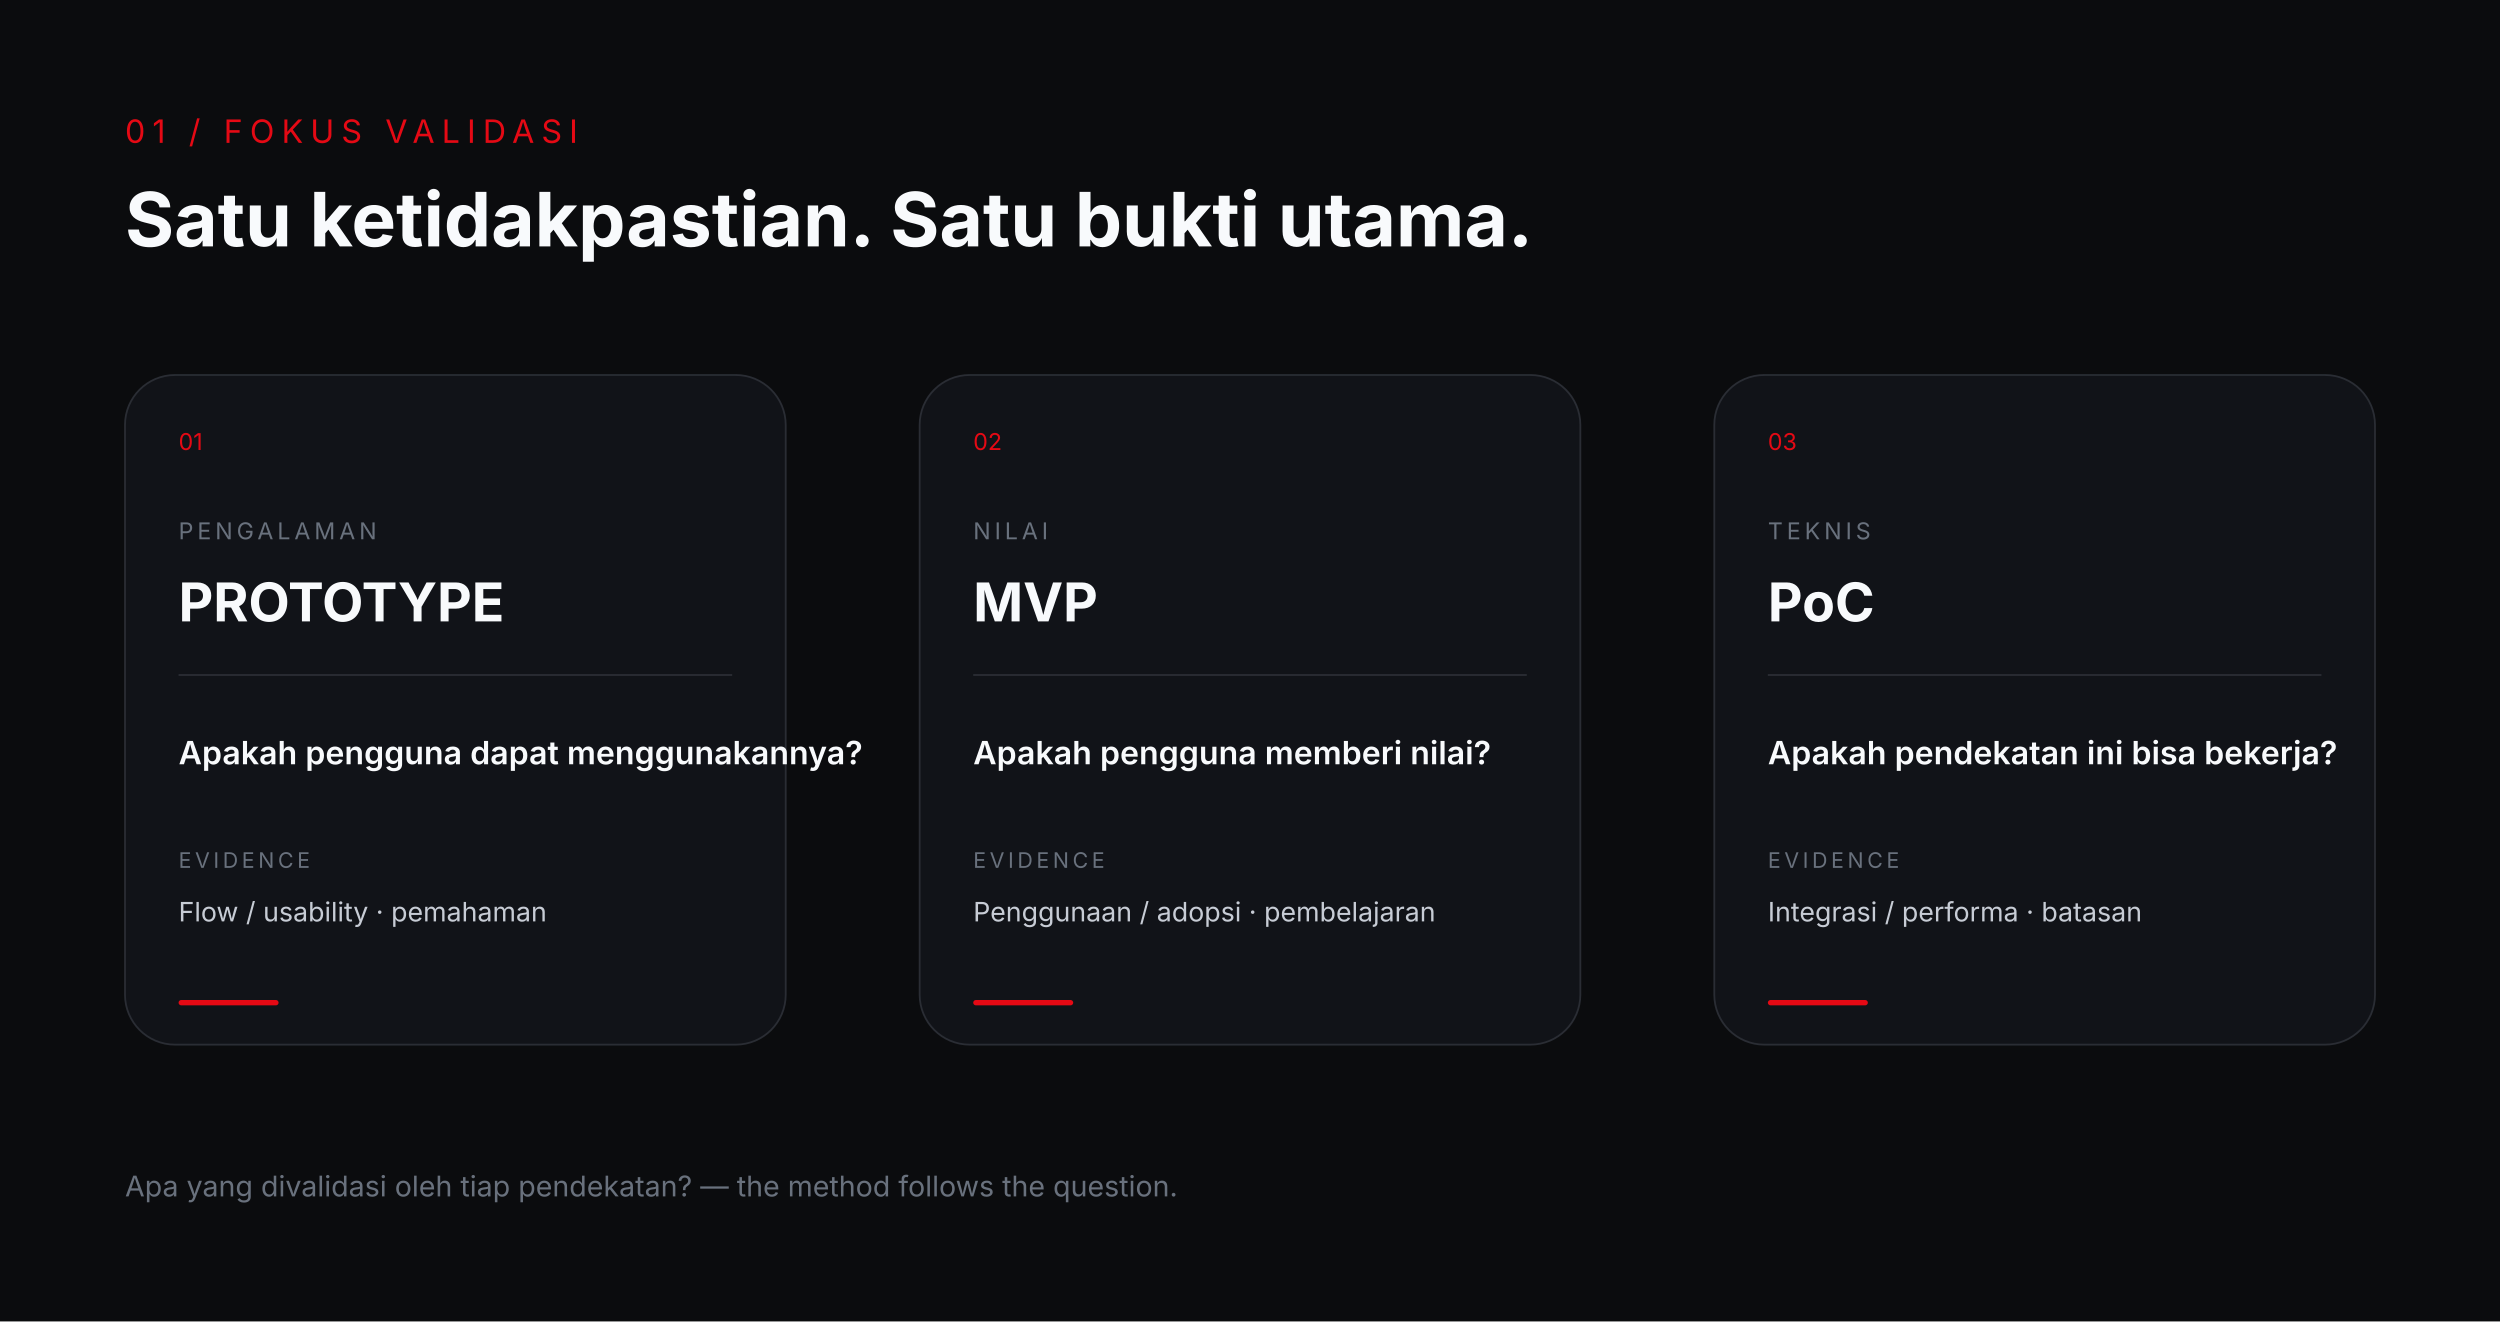
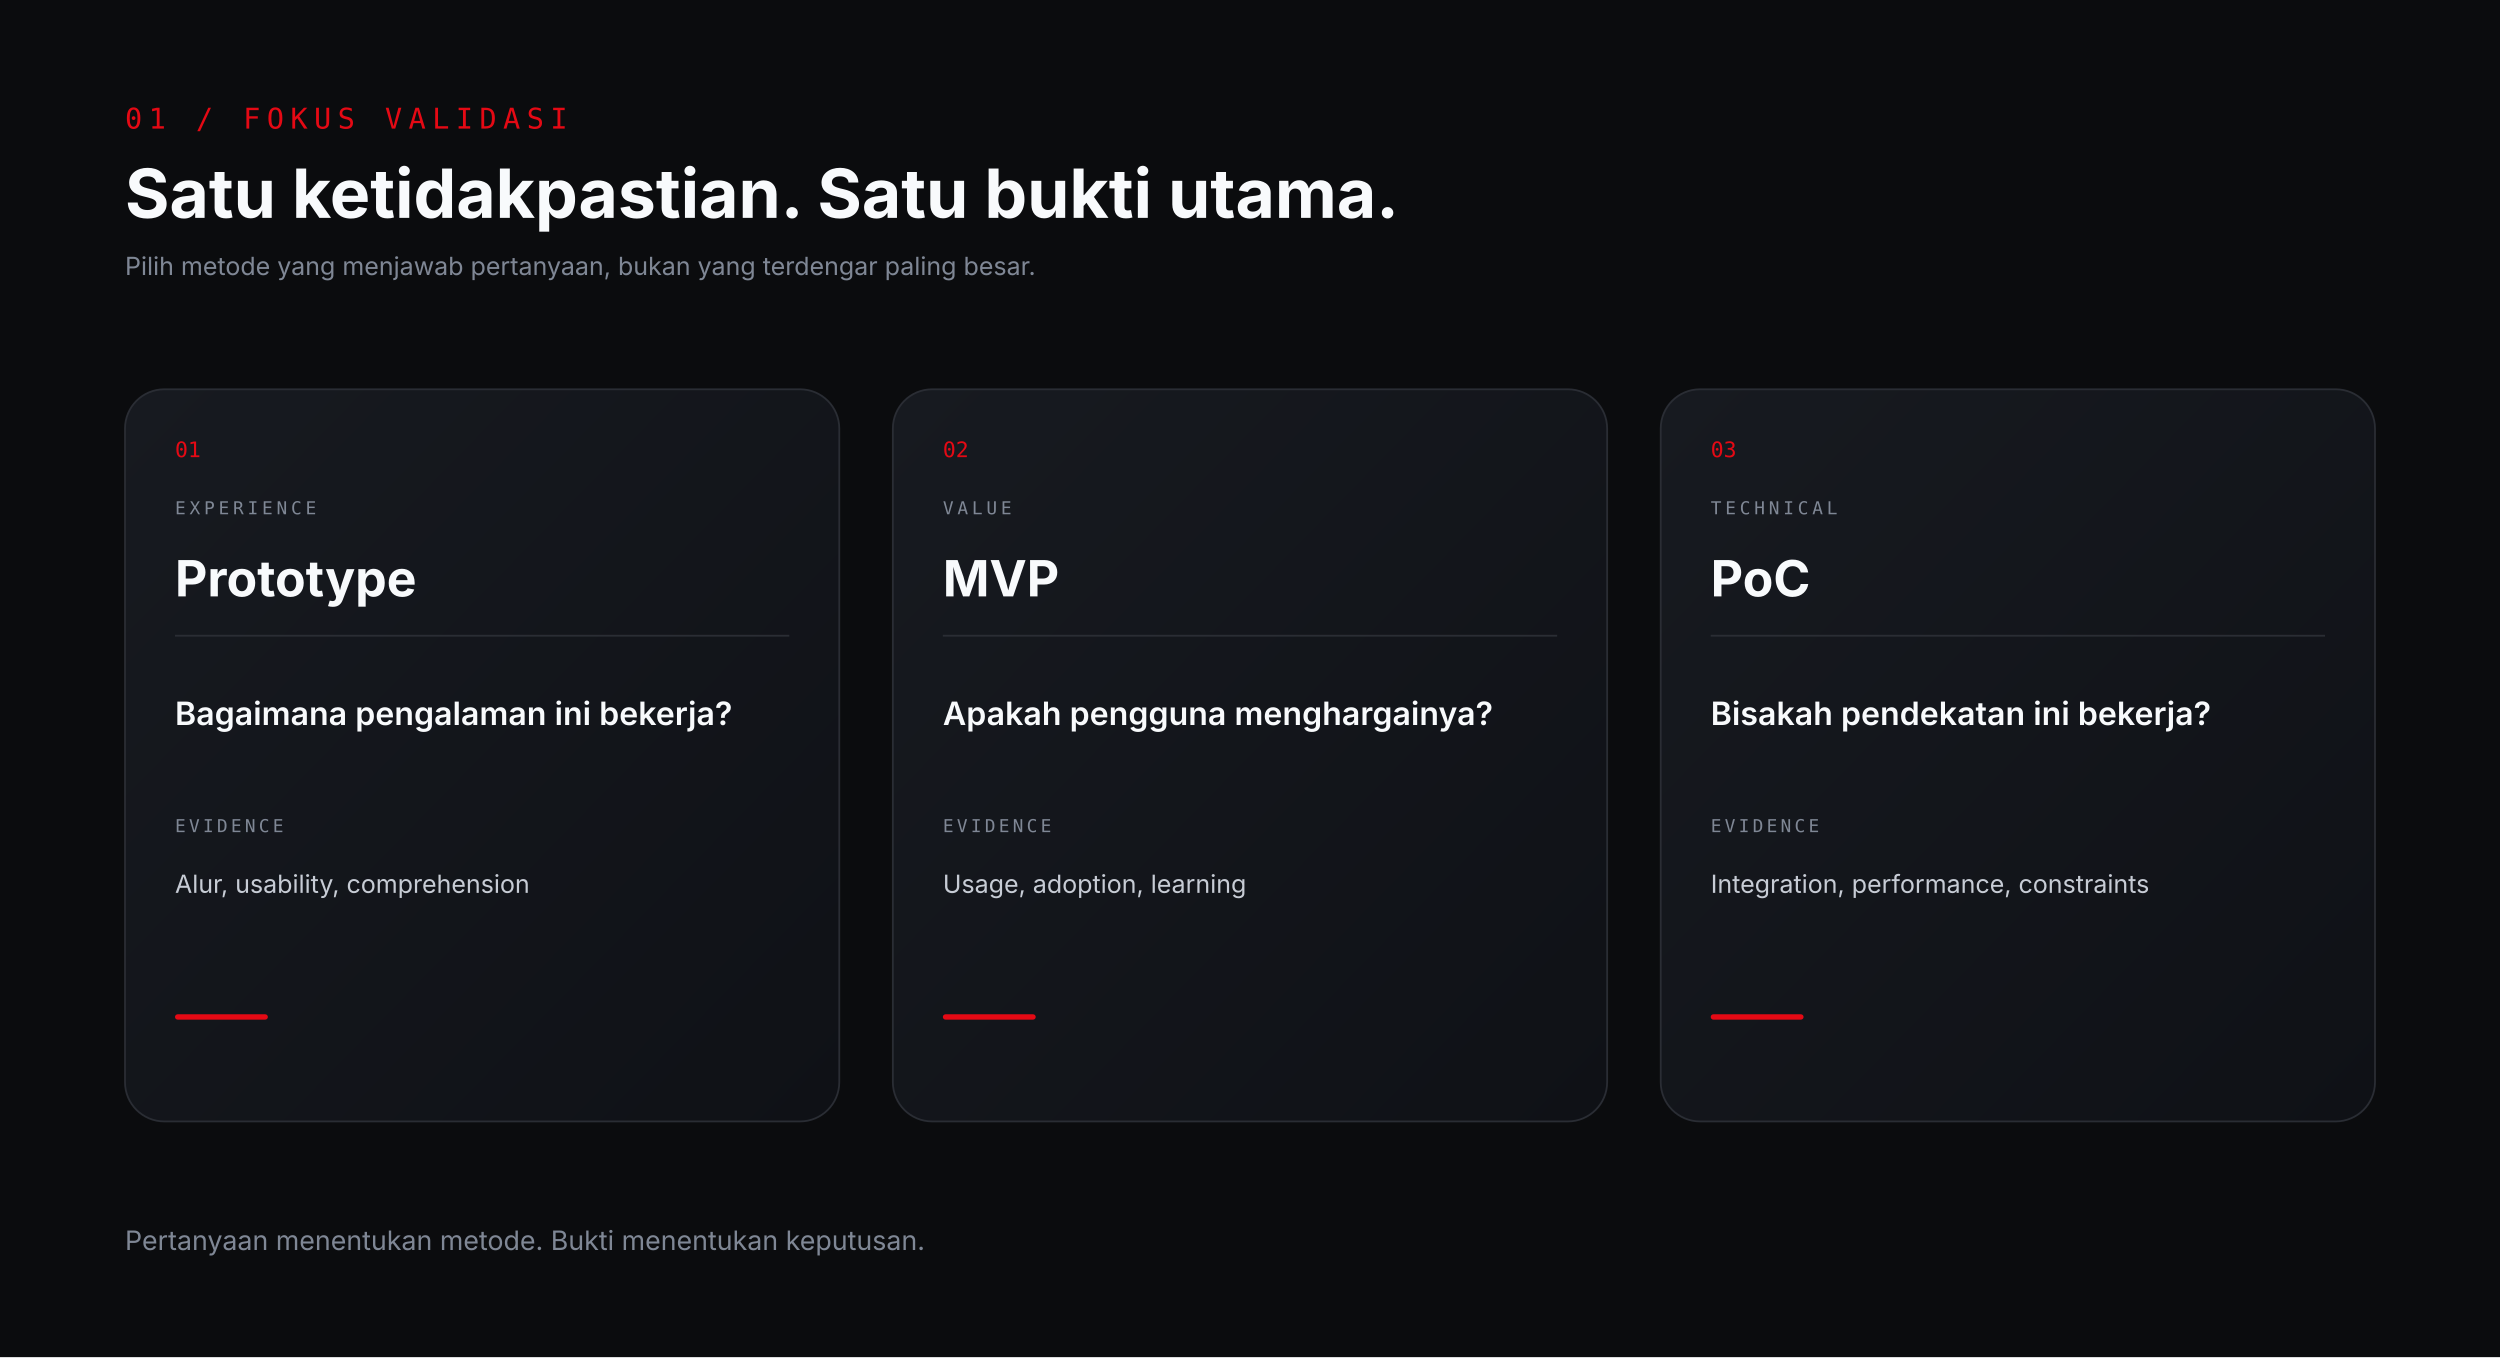
- <svg xmlns="http://www.w3.org/2000/svg" viewBox="0 0 1400 740" role="img" aria-labelledby="title desc">
-   <rect width="1400" height="740" fill="#0B0C0E" />
-   <style>text{font-family:Inter,Arial,sans-serif}</style>
-   <text x="70" y="80" font-size="18" letter-spacing="4" fill="#E50914">01 / FOKUS VALIDASI</text>
-   <text x="70" y="138" font-size="42" font-weight="700" fill="#F8FAFC">Satu ketidakpastian. Satu bukti utama.</text>
-   <g transform="translate(70 210)">
-     <rect width="370" height="375" rx="28" fill="#111318" stroke="#2A2D34" />
-     <text x="30" y="42" font-size="13" fill="#E50914">01</text>
-     <text x="30" y="92" font-size="13" letter-spacing="2.2" fill="#69717D">PENGALAMAN</text>
-     <text x="30" y="138" font-size="30" font-weight="700" fill="#F8FAFC">PROTOTYPE</text>
-     <line x1="30" y1="168" x2="340" y2="168" stroke="#2A2D34" />
-     <text x="30" y="218" font-size="18" font-weight="600" fill="#F8FAFC">Apakah pengguna dapat menggunakannya?</text>
-     <text x="30" y="276" font-size="12" letter-spacing="2" fill="#69717D">EVIDENCE</text>
-     <text x="30" y="306" font-size="15" fill="#C7CCD5">Flow / usability · pemahaman</text>
-     <rect x="30" y="350" width="56" height="3" rx="1.5" fill="#E50914" />
-   </g>
-   <g transform="translate(515 210)">
-     <rect width="370" height="375" rx="28" fill="#111318" stroke="#2A2D34" />
-     <text x="30" y="42" font-size="13" fill="#E50914">02</text>
-     <text x="30" y="92" font-size="13" letter-spacing="2.2" fill="#69717D">NILAI</text>
-     <text x="30" y="138" font-size="30" font-weight="700" fill="#F8FAFC">MVP</text>
-     <line x1="30" y1="168" x2="340" y2="168" stroke="#2A2D34" />
-     <text x="30" y="218" font-size="18" font-weight="600" fill="#F8FAFC">Apakah pengguna memberi nilai?</text>
-     <text x="30" y="276" font-size="12" letter-spacing="2" fill="#69717D">EVIDENCE</text>
-     <text x="30" y="306" font-size="15" fill="#C7CCD5">Penggunaan / adopsi · pembelajaran</text>
-     <rect x="30" y="350" width="56" height="3" rx="1.5" fill="#E50914" />
-   </g>
-   <g transform="translate(960 210)">
-     <rect width="370" height="375" rx="28" fill="#111318" stroke="#2A2D34" />
-     <text x="30" y="42" font-size="13" fill="#E50914">03</text>
-     <text x="30" y="92" font-size="13" letter-spacing="2.2" fill="#69717D">TEKNIS</text>
-     <text x="30" y="138" font-size="30" font-weight="700" fill="#F8FAFC">PoC</text>
-     <line x1="30" y1="168" x2="340" y2="168" stroke="#2A2D34" />
-     <text x="30" y="218" font-size="18" font-weight="600" fill="#F8FAFC">Apakah pendekatan ini bisa bekerja?</text>
-     <text x="30" y="276" font-size="12" letter-spacing="2" fill="#69717D">EVIDENCE</text>
-     <text x="30" y="306" font-size="15" fill="#C7CCD5">Integrasi / performa · batasan</text>
-     <rect x="30" y="350" width="56" height="3" rx="1.5" fill="#E50914" />
-   </g>
-   <text x="70" y="670" font-size="16" fill="#69717D">Apa yang divalidasi oleh tiap pendekatan? — the method follows the question.</text>
+ <svg xmlns="http://www.w3.org/2000/svg" viewBox="0 0 1400 760" role="img" aria-labelledby="title desc">
+   <defs>
+     <linearGradient id="fade" x1="0" y1="0" x2="1" y2="1">
+       <stop offset="0" stop-color="#171A20" />
+       <stop offset="1" stop-color="#0F1116" />
+     </linearGradient>
+   </defs>
+   <rect width="1400" height="760" fill="#0B0C0E" />
+   <style>text{font-family:Inter,Arial,sans-serif}.mono{font-family:ui-monospace,SFMono-Regular,Menlo,Monaco,Consolas,monospace}</style>
+   <text x="70" y="72" font-size="16" letter-spacing="3.6" fill="#E50914" class="mono">01 / FOKUS VALIDASI</text>
+   <text x="70" y="122" font-size="38" font-weight="700" fill="#F8FAFC">Satu ketidakpastian. Satu bukti utama.</text>
+   <text x="70" y="154" font-size="14" fill="#7F8795">Pilih metode yang menjawab pertanyaan, bukan yang terdengar paling besar.</text>
+   <rect x="70" y="218" width="400" height="410" rx="22" fill="url(#fade)" stroke="#2A2D34" />
+   <text x="98" y="256" font-size="12" fill="#E50914" class="mono">01</text>
+   <text x="98" y="288" font-size="10" letter-spacing="2.1" fill="#7F8795" class="mono">EXPERIENCE</text>
+   <text x="98" y="334" font-size="28" font-weight="700" fill="#F8FAFC">Prototype</text>
+   <line x1="98" y1="356" x2="442" y2="356" stroke="#2A2D34" />
+   <text x="98" y="406" font-size="18" font-weight="600" fill="#F8FAFC">Bagaimana pengalaman ini bekerja?</text>
+   <text x="98" y="466" font-size="10" letter-spacing="1.8" fill="#7F8795" class="mono">EVIDENCE</text>
+   <text x="98" y="500" font-size="14" fill="#C7CCD5">Alur, usability, comprehension</text>
+   <rect x="98" y="568" width="52" height="3" rx="1.5" fill="#E50914" />
+   <rect x="500" y="218" width="400" height="410" rx="22" fill="url(#fade)" stroke="#2A2D34" />
+   <text x="528" y="256" font-size="12" fill="#E50914" class="mono">02</text>
+   <text x="528" y="288" font-size="10" letter-spacing="2.1" fill="#7F8795" class="mono">VALUE</text>
+   <text x="528" y="334" font-size="28" font-weight="700" fill="#F8FAFC">MVP</text>
+   <line x1="528" y1="356" x2="872" y2="356" stroke="#2A2D34" />
+   <text x="528" y="406" font-size="18" font-weight="600" fill="#F8FAFC">Apakah pengguna menghargainya?</text>
+   <text x="528" y="466" font-size="10" letter-spacing="1.8" fill="#7F8795" class="mono">EVIDENCE</text>
+   <text x="528" y="500" font-size="14" fill="#C7CCD5">Usage, adoption, learning</text>
+   <rect x="528" y="568" width="52" height="3" rx="1.5" fill="#E50914" />
+   <rect x="930" y="218" width="400" height="410" rx="22" fill="url(#fade)" stroke="#2A2D34" />
+   <text x="958" y="256" font-size="12" fill="#E50914" class="mono">03</text>
+   <text x="958" y="288" font-size="10" letter-spacing="2.1" fill="#7F8795" class="mono">TECHNICAL</text>
+   <text x="958" y="334" font-size="28" font-weight="700" fill="#F8FAFC">PoC</text>
+   <line x1="958" y1="356" x2="1302" y2="356" stroke="#2A2D34" />
+   <text x="958" y="406" font-size="18" font-weight="600" fill="#F8FAFC">Bisakah pendekatan ini bekerja?</text>
+   <text x="958" y="466" font-size="10" letter-spacing="1.8" fill="#7F8795" class="mono">EVIDENCE</text>
+   <text x="958" y="500" font-size="14" fill="#C7CCD5">Integration, performance, constraints</text>
+   <rect x="958" y="568" width="52" height="3" rx="1.5" fill="#E50914" />
+   <text x="70" y="700" font-size="15" fill="#7F8795">Pertanyaan menentukan metode. Bukti menentukan keputusan.</text>
</svg>
